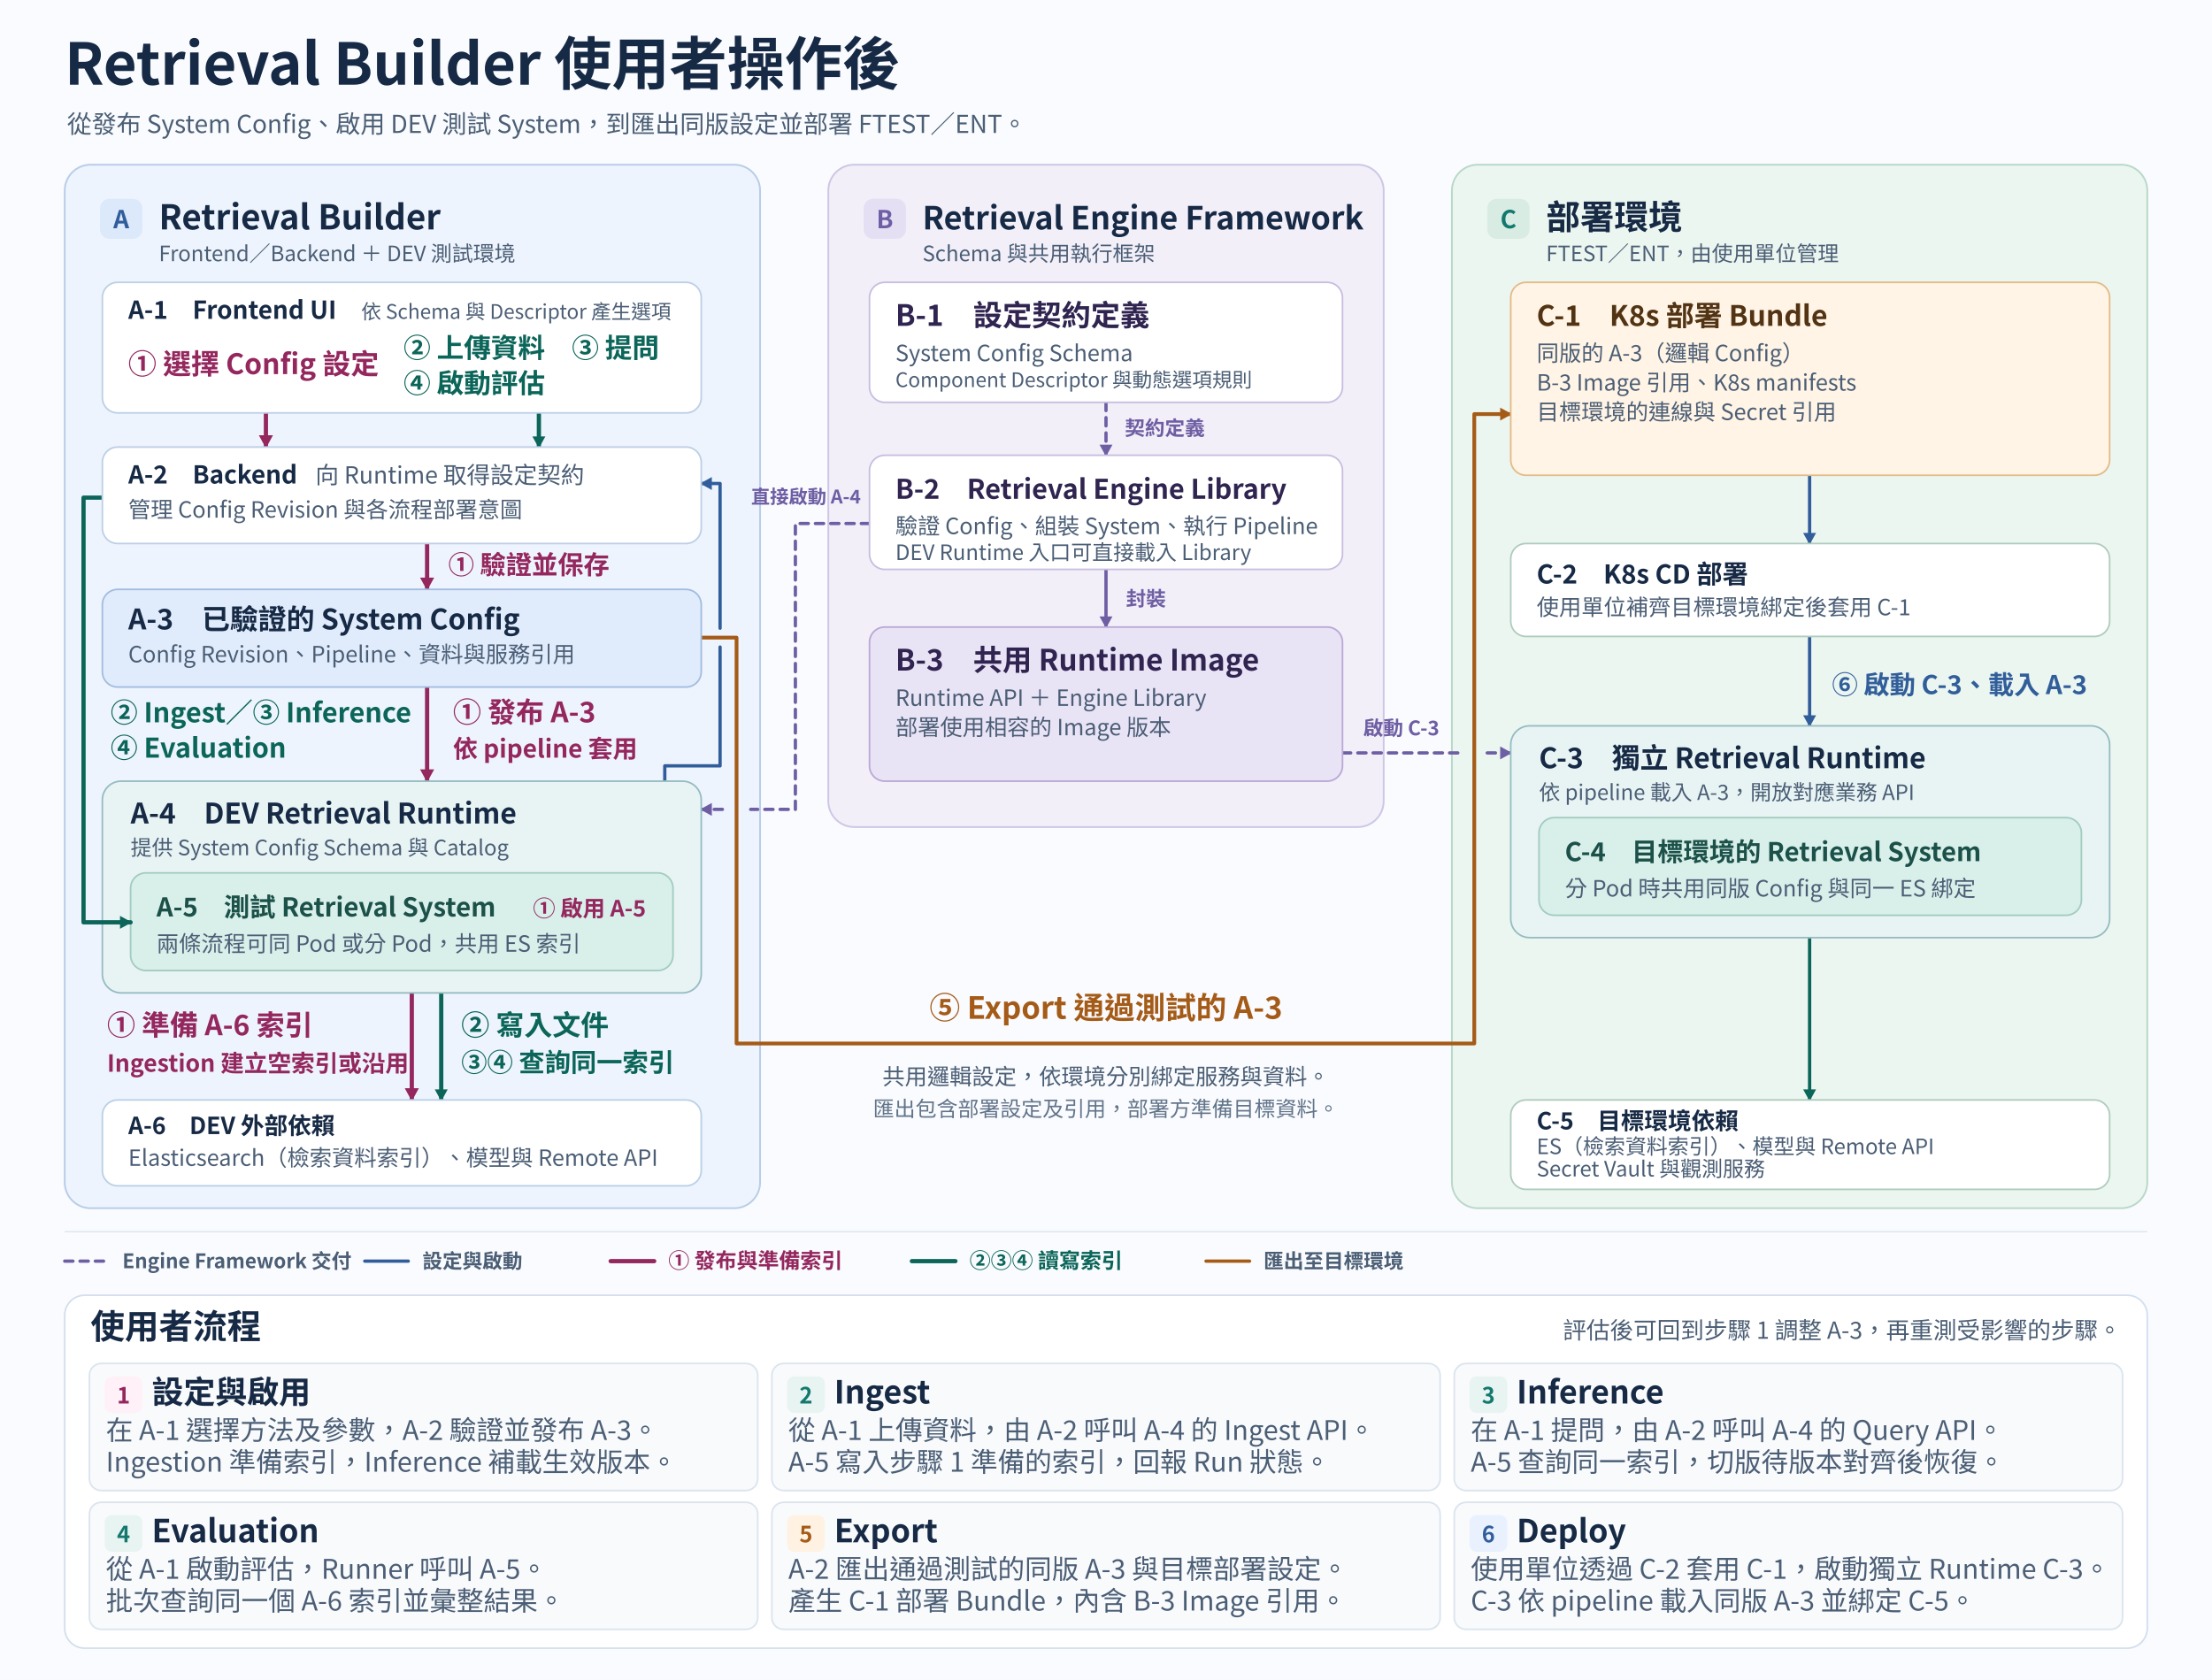
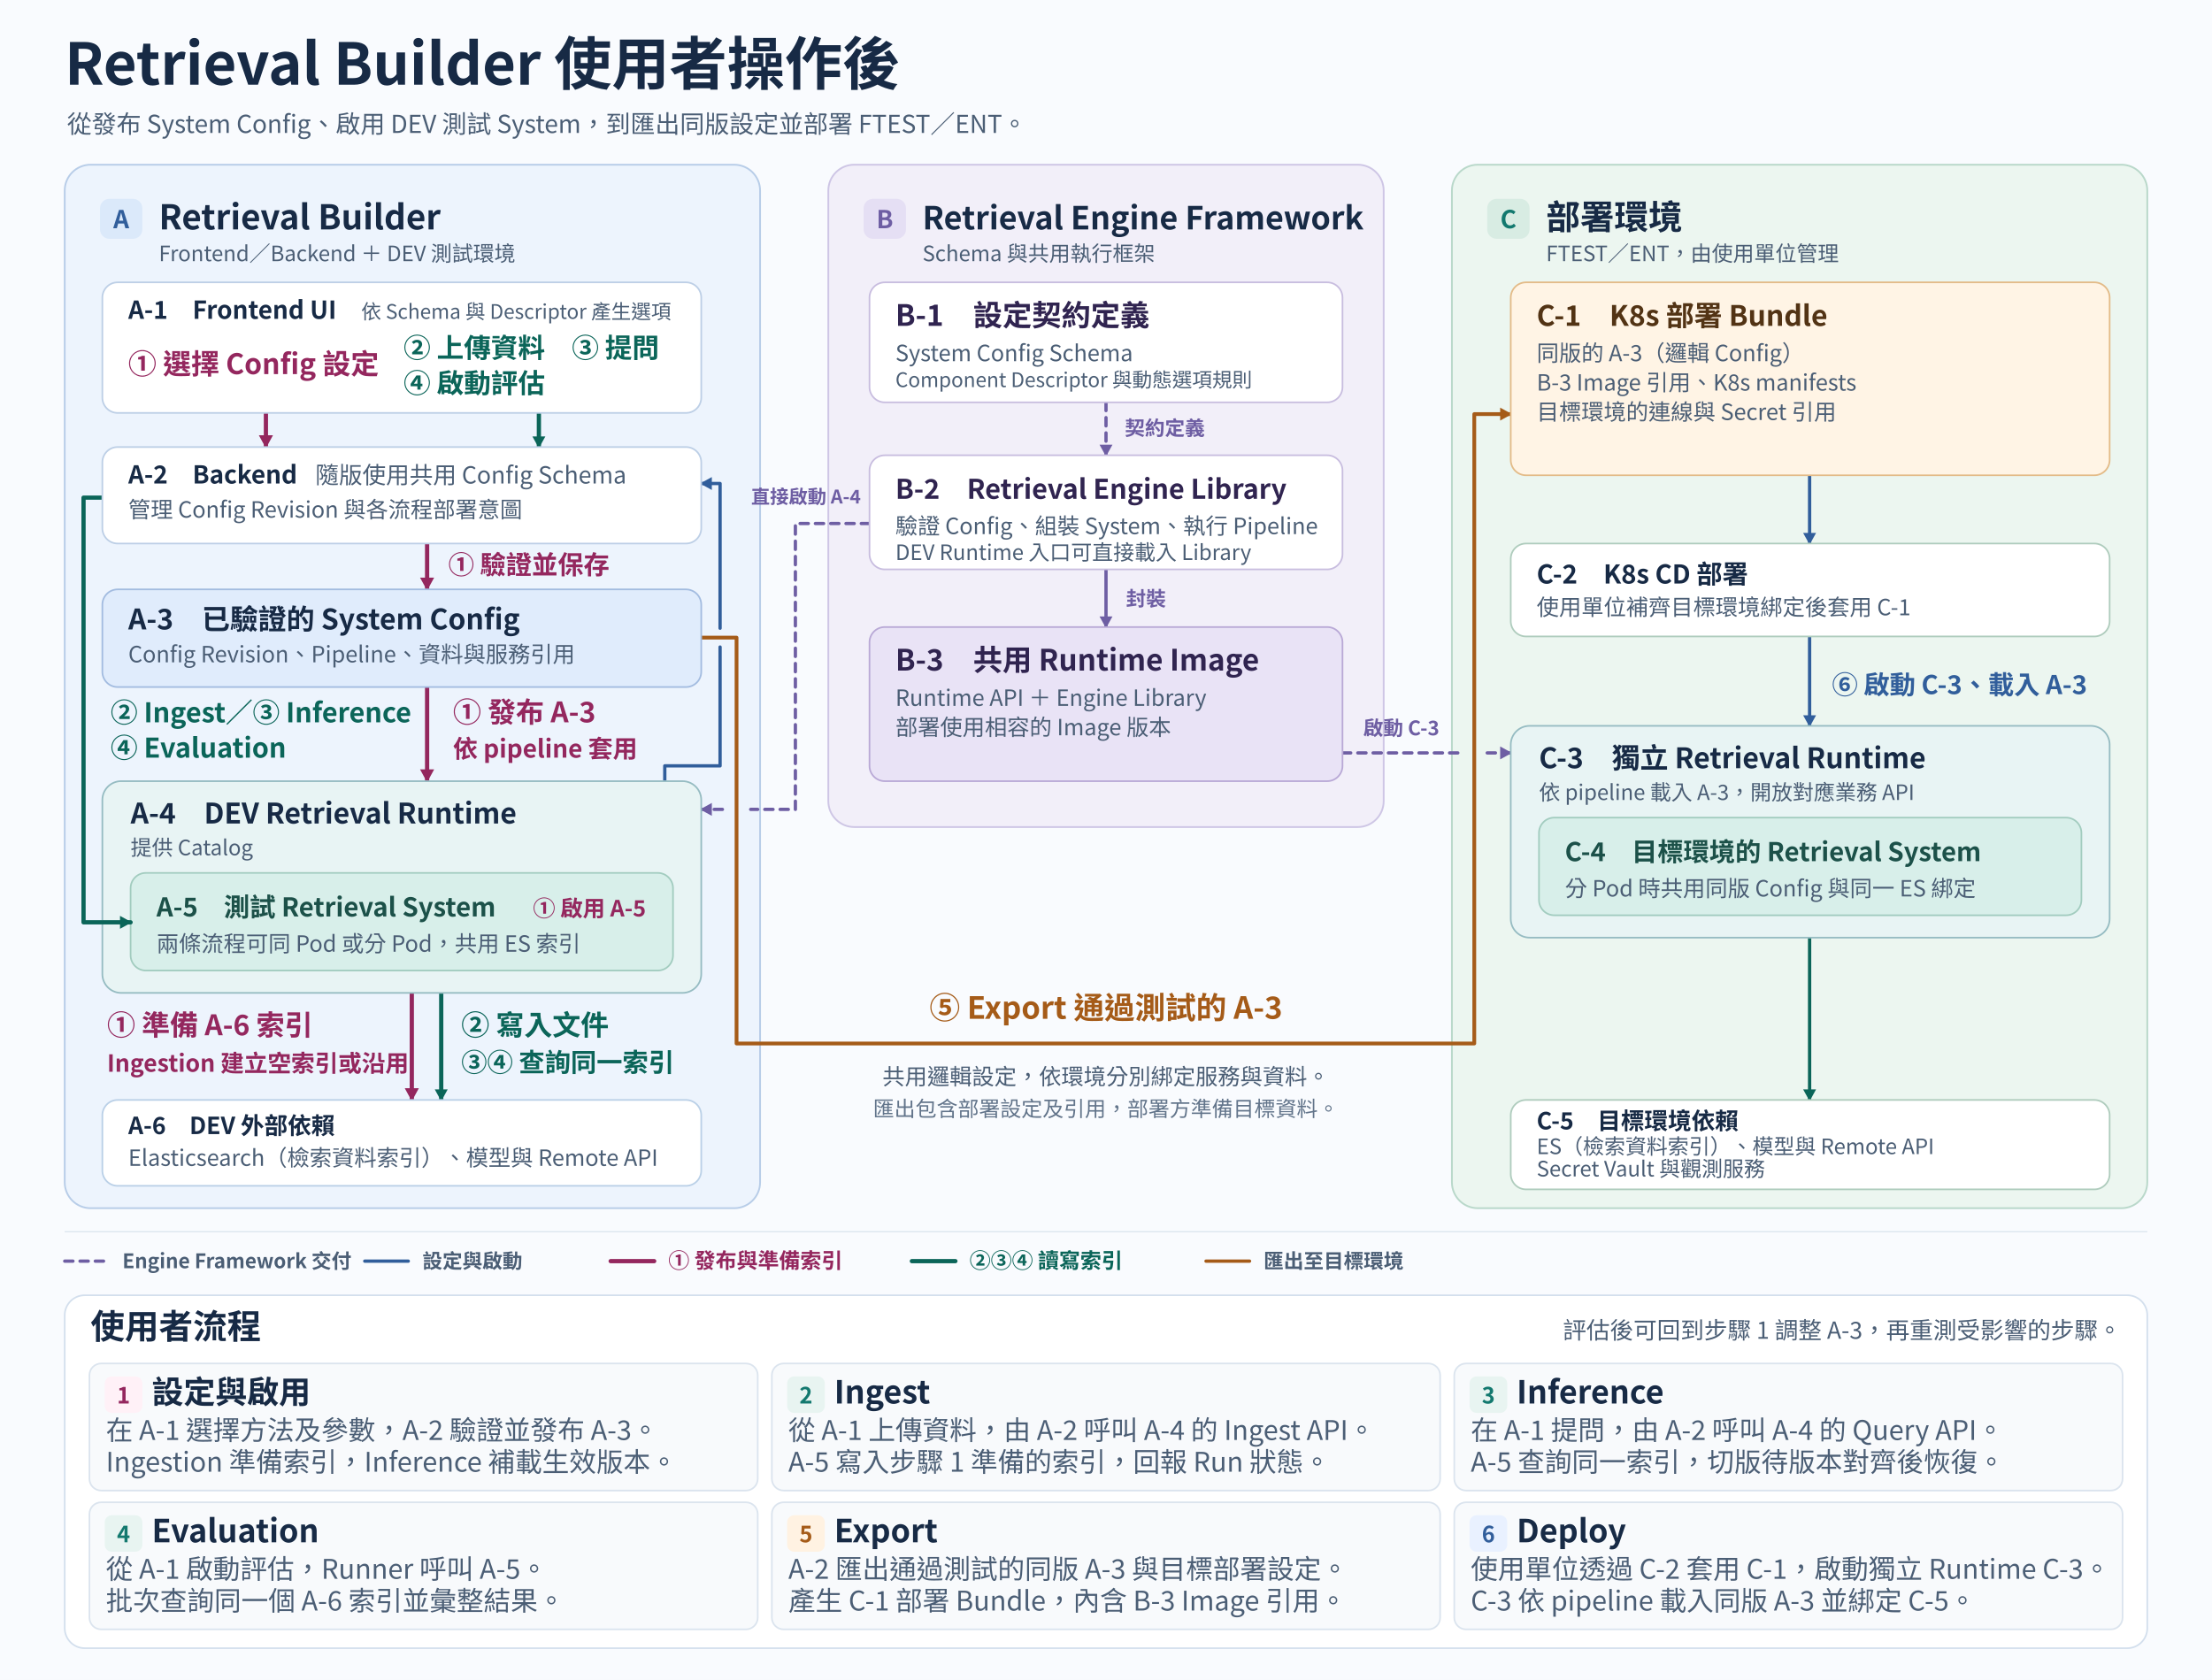
<svg xmlns="http://www.w3.org/2000/svg" width="1880" height="1428" viewBox="0 0 1880 1428" role="img" aria-labelledby="title desc">
  <defs>
    <marker id="arrow-blue" markerWidth="11" markerHeight="11" refX="9" refY="5.5" orient="auto" markerUnits="userSpaceOnUse">
      <path d="M0 0 L10 5.5 L0 11Z" fill="#315e9b" />
    </marker>
    <marker id="arrow-magenta" markerWidth="12" markerHeight="12" refX="10" refY="6" orient="auto" markerUnits="userSpaceOnUse">
      <path d="M0 0 L11 6 L0 12Z" fill="#94275e" />
    </marker>
    <marker id="arrow-purple" markerWidth="11" markerHeight="11" refX="9" refY="5.5" orient="auto" markerUnits="userSpaceOnUse">
      <path d="M0 0 L10 5.5 L0 11Z" fill="#6e5ea3" />
    </marker>
    <marker id="arrow-teal" markerWidth="11" markerHeight="11" refX="9" refY="5.5" orient="auto" markerUnits="userSpaceOnUse">
      <path d="M0 0 L10 5.5 L0 11Z" fill="#0b6559" />
    </marker>
    <marker id="arrow-orange" markerWidth="11" markerHeight="11" refX="9" refY="5.5" orient="auto" markerUnits="userSpaceOnUse">
      <path d="M0 0 L10 5.5 L0 11Z" fill="#a55b18" />
    </marker>
  </defs>
  <style>
text{font-family:'Noto Sans CJK TC','Noto Sans CJK SC',sans-serif;text-rendering:geometricPrecision}
</style>
  <rect x="0" y="0" width="1880" height="1428" rx="0" fill="#f9fbfe" stroke="none" stroke-width="1.4" />
  <text x="55" y="72" fill="#172a45" font-size="49" font-weight="800" text-anchor="start">Retrieval Builder 使用者操作後</text>
  <text x="57" y="113" fill="#4b5e75" font-size="21" font-weight="500" text-anchor="start">從發布 System Config、啟用 DEV 測試 System，到匯出同版設定並部署 FTEST／ENT。</text>
  <g transform="translate(0 -10)">
    <rect x="55" y="150" width="591" height="887" rx="22" fill="#edf4fd" stroke="#b8cde8" stroke-width="1.5" />
    <rect x="85" y="179" width="36" height="34" rx="8" fill="#dbe9fa" stroke="none" stroke-width="1.4" />
    <text x="103" y="204" fill="#315e9b" font-size="21" font-weight="750" text-anchor="middle">A</text>
    <text x="135" y="205" fill="#172a45" font-size="29" font-weight="750" text-anchor="start">Retrieval Builder</text>
    <text x="135" y="232" fill="#4b5e75" font-size="18" font-weight="500" text-anchor="start">Frontend／Backend ＋ DEV 測試環境</text>
    <rect x="704" y="150" width="472" height="563" rx="22" fill="#f2eff9" stroke="#cec6e5" stroke-width="1.5" />
    <rect x="734" y="179" width="36" height="34" rx="8" fill="#e5dff4" stroke="none" stroke-width="1.4" />
    <text x="752" y="204" fill="#6e5ea3" font-size="21" font-weight="750" text-anchor="middle">B</text>
    <text x="784" y="205" fill="#172a45" font-size="27" font-weight="750" text-anchor="start">Retrieval Engine Framework</text>
    <text x="784" y="232" fill="#4b5e75" font-size="18" font-weight="500" text-anchor="start">Schema 與共用執行框架</text>
    <rect x="1234" y="150" width="591" height="887" rx="22" fill="#ecf6f0" stroke="#b9d8ca" stroke-width="1.5" />
    <rect x="1264" y="179" width="36" height="34" rx="8" fill="#d8ece3" stroke="none" stroke-width="1.4" />
    <text x="1282" y="204" fill="#13796f" font-size="21" font-weight="750" text-anchor="middle">C</text>
    <text x="1314" y="205" fill="#172a45" font-size="29" font-weight="750" text-anchor="start">部署環境</text>
    <text x="1314" y="232" fill="#4b5e75" font-size="18" font-weight="500" text-anchor="start">FTEST／ENT，由使用單位管理</text>
    <path d="M565 674 V661 H612 V560 M612 544 V421 H596" fill="none" stroke="#315e9b" stroke-width="2.8" stroke-linecap="round" stroke-linejoin="round" marker-end="url(#arrow-blue)" />
    <path d="M940 352 V397" fill="none" stroke="#6e5ea3" stroke-width="2.8" stroke-linecap="round" stroke-linejoin="round" stroke-dasharray="7 6" marker-end="url(#arrow-purple)" />
    <path d="M226 361 V390" fill="none" stroke="#94275e" stroke-width="3.6" stroke-linecap="round" marker-end="url(#arrow-magenta)" />
    <path d="M458 361 V390" fill="none" stroke="#0b6559" stroke-width="3.6" stroke-linecap="round" marker-end="url(#arrow-teal)" />
    <path d="M363 472 V511" fill="none" stroke="#94275e" stroke-width="3.6" stroke-linecap="round" marker-end="url(#arrow-magenta)" />
    <path d="M363 594 V674" fill="none" stroke="#94275e" stroke-width="3.6" stroke-linecap="round" stroke-linejoin="round" marker-end="url(#arrow-magenta)" />
    <path d="M87 433 H71 V794 H87" fill="none" stroke="#0b6559" stroke-width="3.6" stroke-linecap="round" stroke-linejoin="round" />
    <path d="M940 494 V543" fill="none" stroke="#6e5ea3" stroke-width="2.8" stroke-linecap="round" stroke-linejoin="round" marker-end="url(#arrow-purple)" />
    <path d="M739 455 H676 V698 H638 M614 698 H596" fill="none" stroke="#6e5ea3" stroke-width="2.8" stroke-linecap="round" stroke-linejoin="round" stroke-dasharray="7 6" marker-end="url(#arrow-purple)" />
    <path d="M1141 650 H1242 M1264 650 H1284" fill="none" stroke="#6e5ea3" stroke-width="2.8" stroke-linecap="round" stroke-linejoin="round" stroke-dasharray="7 6" marker-end="url(#arrow-purple)" />
    <path d="M596 552 H626 V897 H1253 V362 H1284" fill="none" stroke="#a55b18" stroke-width="3.2" stroke-linecap="round" stroke-linejoin="round" marker-end="url(#arrow-orange)" />
    <path d="M1538 414 V472" fill="none" stroke="#315e9b" stroke-width="2.8" stroke-linecap="round" stroke-linejoin="round" marker-end="url(#arrow-blue)" />
    <path d="M1538 551 V627" fill="none" stroke="#315e9b" stroke-width="2.8" stroke-linecap="round" stroke-linejoin="round" marker-end="url(#arrow-blue)" />
    <path d="M350 854 V945" fill="none" stroke="#94275e" stroke-width="3.6" stroke-linecap="round" stroke-linejoin="round" marker-end="url(#arrow-magenta)" />
    <path d="M375 854 V945" fill="none" stroke="#0b6559" stroke-width="3.6" stroke-linecap="round" stroke-linejoin="round" marker-end="url(#arrow-teal)" />
    <path d="M1538 807 V945" fill="none" stroke="#0b6559" stroke-width="2.8" stroke-linecap="round" stroke-linejoin="round" marker-end="url(#arrow-teal)" />
    <rect x="87" y="250" width="509" height="111" rx="13" fill="#ffffff" stroke="#bdcfe6" stroke-width="1.4" />
    <text x="109" y="281" fill="#172a45" font-size="21" font-weight="740" text-anchor="start">A-1　Frontend UI</text>
    <text x="307" y="281" fill="#4b5e75" font-size="17" font-weight="500" text-anchor="start">依 Schema 與 Descriptor 產生選項</text>
    <text x="109" y="328" fill="#94275e" font-size="24" font-weight="750">① 選擇 Config 設定</text>
    <text x="343" y="314" fill="#0b6559" font-size="23" font-weight="750">② 上傳資料</text>
    <text x="486" y="314" fill="#0b6559" font-size="23" font-weight="750">③ 提問</text>
    <text x="343" y="344" fill="#0b6559" font-size="23" font-weight="750">④ 啟動評估</text>
    <rect x="87" y="390" width="509" height="82" rx="13" fill="#ffffff" stroke="#bdcfe6" stroke-width="1.4" />
    <text x="109" y="421" fill="#172a45" font-size="21" font-weight="740" text-anchor="start">A-2　Backend</text>
-     <text x="268" y="421" fill="#4b5e75" font-size="20" font-weight="500" text-anchor="start">向 Runtime 取得設定契約</text>
+     <text x="268" y="421" fill="#4b5e75" font-size="20" font-weight="500" text-anchor="start">隨版使用共用 Config Schema</text>
    <text x="109" y="450" fill="#4b5e75" font-size="19" font-weight="500" text-anchor="start">管理 Config Revision 與各流程部署意圖</text>
    <rect x="87" y="511" width="509" height="83" rx="13" fill="#e0ecfc" stroke="#a3bce0" stroke-width="1.4" />
    <text x="109" y="545" fill="#172a45" font-size="24" font-weight="720" text-anchor="start">A-3　已驗證的 System Config</text>
    <text x="109" y="573" fill="#4b5e75" font-size="19" font-weight="500" text-anchor="start">Config Revision、Pipeline、資料與服務引用</text>
    <rect x="87" y="674" width="509" height="180" rx="16" fill="#e8f4f4" stroke="#96bcc2" stroke-width="1.4" />
    <text x="111" y="710" fill="#172a45" font-size="24" font-weight="750" text-anchor="start">A-4　DEV Retrieval Runtime</text>
-     <text x="111" y="737" fill="#4b5e75" font-size="18" font-weight="500" text-anchor="start">提供 System Config Schema 與 Catalog</text>
+     <text x="111" y="737" fill="#4b5e75" font-size="18" font-weight="500" text-anchor="start">提供 Catalog</text>
    <rect x="111" y="752" width="461" height="83" rx="13" fill="#d8efea" stroke="#a2ccbf" stroke-width="1.4" />
    <text x="133" y="789" fill="#1c5149" font-size="22" font-weight="720" text-anchor="start">A-5　測試 Retrieval System</text>
    <text x="133" y="819" fill="#4b5e75" font-size="19" font-weight="500" text-anchor="start">兩條流程可同 Pod 或分 Pod，共用 ES 索引</text>
    <text x="549" y="789" fill="#94275e" font-size="19" font-weight="750" text-anchor="end">① 啟用 A-5</text>
    <path d="M87 794 H111" fill="none" stroke="#0b6559" stroke-width="3.6" stroke-linecap="round" stroke-linejoin="round" marker-end="url(#arrow-teal)" />
    <rect x="739" y="250" width="402" height="102" rx="13" fill="#ffffff" stroke="#c8bddf" stroke-width="1.4" />
    <text x="761" y="287" fill="#302450" font-size="25" font-weight="720" text-anchor="start">B-1　設定契約定義</text>
    <text x="761" y="317" fill="#4b5e75" font-size="19" font-weight="500" text-anchor="start">System Config Schema</text>
    <text x="761" y="339" fill="#4b5e75" font-size="17" font-weight="500" text-anchor="start">Component Descriptor 與動態選項規則</text>
    <rect x="739" y="397" width="402" height="97" rx="13" fill="#ffffff" stroke="#c8bddf" stroke-width="1.4" />
    <text x="761" y="434" fill="#302450" font-size="23" font-weight="720" text-anchor="start">B-2　Retrieval Engine Library</text>
    <text x="761" y="464" fill="#4b5e75" font-size="19" font-weight="500" text-anchor="start">驗證 Config、組裝 System、執行 Pipeline</text>
    <text x="761" y="486" fill="#4b5e75" font-size="18" font-weight="500" text-anchor="start">DEV Runtime 入口可直接載入 Library</text>
    <rect x="739" y="543" width="402" height="131" rx="13" fill="#e9e3f6" stroke="#b9a9d6" stroke-width="1.4" />
    <text x="761" y="580" fill="#302450" font-size="25" font-weight="720" text-anchor="start">B-3　共用 Runtime Image</text>
    <text x="761" y="610" fill="#4b5e75" font-size="19" font-weight="500" text-anchor="start">Runtime API ＋ Engine Library</text>
    <text x="761" y="635" fill="#4b5e75" font-size="19" font-weight="500" text-anchor="start">部署使用相容的 Image 版本</text>
    <rect x="1284" y="250" width="509" height="164" rx="13" fill="#fff4e5" stroke="#e3bb88" stroke-width="1.4" />
    <text x="1306" y="287" fill="#523314" font-size="24" font-weight="720" text-anchor="start">C-1　K8s 部署 Bundle</text>
    <text x="1306" y="317" fill="#4b5e75" font-size="19" font-weight="500" text-anchor="start">同版的 A-3（邏輯 Config）</text>
    <text x="1306" y="342" fill="#4b5e75" font-size="19" font-weight="500" text-anchor="start">B-3 Image 引用、K8s manifests</text>
    <text x="1306" y="367" fill="#4b5e75" font-size="19" font-weight="500" text-anchor="start">目標環境的連線與 Secret 引用</text>
    <rect x="1284" y="472" width="509" height="79" rx="13" fill="#ffffff" stroke="#afccbd" stroke-width="1.4" />
    <text x="1306" y="506" fill="#172a45" font-size="22" font-weight="720" text-anchor="start">C-2　K8s CD 部署</text>
    <text x="1306" y="533" fill="#4b5e75" font-size="19" font-weight="500" text-anchor="start">使用單位補齊目標環境綁定後套用 C-1</text>
    <rect x="1284" y="627" width="509" height="180" rx="16" fill="#e8f4f4" stroke="#96bcc2" stroke-width="1.4" />
    <text x="1308" y="663" fill="#172a45" font-size="24" font-weight="750" text-anchor="start">C-3　獨立 Retrieval Runtime</text>
    <text x="1308" y="690" fill="#4b5e75" font-size="18" font-weight="500" text-anchor="start">依 pipeline 載入 A-3，開放對應業務 API</text>
    <rect x="1308" y="705" width="461" height="83" rx="13" fill="#d8efea" stroke="#a2ccbf" stroke-width="1.4" />
    <text x="1330" y="742" fill="#1c5149" font-size="22" font-weight="720" text-anchor="start">C-4　目標環境的 Retrieval System</text>
    <text x="1330" y="772" fill="#4b5e75" font-size="19" font-weight="500" text-anchor="start">分 Pod 時共用同版 Config 與同一 ES 綁定</text>
    <rect x="87" y="945" width="509" height="73" rx="13" fill="#ffffff" stroke="#bad0e7" stroke-width="1.4" />
    <text x="109" y="974" fill="#172a45" font-size="20" font-weight="720" text-anchor="start">A-6　DEV 外部依賴</text>
    <text x="109" y="1001" fill="#4b5e75" font-size="19" font-weight="500" text-anchor="start">Elasticsearch（檢索資料索引）、模型與 Remote API</text>
    <rect x="1284" y="945" width="509" height="76" rx="13" fill="#ffffff" stroke="#afccbd" stroke-width="1.4" />
    <text x="1306" y="970" fill="#172a45" font-size="20" font-weight="720" text-anchor="start">C-5　目標環境依賴</text>
    <text x="1306" y="991" fill="#4b5e75" font-size="18" font-weight="500" text-anchor="start">ES（檢索資料索引）、模型與 Remote API</text>
    <text x="1306" y="1010" fill="#4b5e75" font-size="18" font-weight="500" text-anchor="start">Secret Vault 與觀測服務</text>
    <text x="956" y="380" fill="#6e5ea3" font-size="17" font-weight="650" text-anchor="start">契約定義</text>
    <text x="381" y="498" fill="#94275e" font-size="22" font-weight="700">① 驗證並保存</text>
    <text x="94" y="624" fill="#0b6559" font-size="23" font-weight="750">② Ingest／③ Inference</text>
    <text x="94" y="654" fill="#0b6559" font-size="23" font-weight="750">④ Evaluation</text>
    <text x="385" y="624" fill="#94275e" font-size="24" font-weight="750">① 發布 A-3</text>
    <text x="385" y="654" fill="#94275e" font-size="21" font-weight="650">依 pipeline 套用</text>
    <text x="91" y="890" fill="#94275e" font-size="24" font-weight="750">① 準備 A-6 索引</text>
    <text x="91" y="921" fill="#94275e" font-size="20" font-weight="650">Ingestion 建立空索引或沿用</text>
    <text x="392" y="890" fill="#0b6559" font-size="24" font-weight="750">② 寫入文件</text>
    <text x="392" y="921" fill="#0b6559" font-size="22" font-weight="700">③④ 查詢同一索引</text>
    <text x="957" y="525" fill="#6e5ea3" font-size="17" font-weight="640" text-anchor="start">封裝</text>
    <text x="685" y="438" fill="#6e5ea3" font-size="16" font-weight="680" text-anchor="middle">直接啟動 A-4</text>
    <text x="1191" y="635" fill="#6e5ea3" font-size="17" font-weight="680" text-anchor="middle">啟動 C-3</text>
    <text x="1557" y="600" fill="#315e9b" font-size="22" font-weight="750">⑥ 啟動 C-3、載入 A-3</text>
    <text x="940" y="876" fill="#a55b18" font-size="26" font-weight="750" text-anchor="middle">⑤ Export 通過測試的 A-3</text>
    <text x="940" y="932" fill="#4b5e75" font-size="19" font-weight="520" text-anchor="middle">共用邏輯設定，依環境分別綁定服務與資料。</text>
    <text x="940" y="959" fill="#62748a" font-size="18" font-weight="500" text-anchor="middle">匯出包含部署設定及引用，部署方準備目標資料。</text>
    <path d="M55 1057 H1825" stroke="#dbe4ee" />
    <path d="M55 1082 H92" fill="none" stroke="#6e5ea3" stroke-width="2.8" stroke-linecap="round" stroke-linejoin="round" stroke-dasharray="7 6" />
    <text x="104" y="1088" fill="#4b5e75" font-size="17" font-weight="580" text-anchor="start">Engine Framework 交付</text>
    <path d="M310 1082 H347" fill="none" stroke="#315e9b" stroke-width="2.8" stroke-linecap="round" stroke-linejoin="round" />
    <text x="359" y="1088" fill="#4b5e75" font-size="17" font-weight="580" text-anchor="start">設定與啟動</text>
    <path d="M519 1082 H556" fill="none" stroke="#94275e" stroke-width="3.6" stroke-linecap="round" />
    <text x="568" y="1088" fill="#94275e" font-size="18" font-weight="700" text-anchor="start">① 發布與準備索引</text>
    <path d="M775 1082 H812" fill="none" stroke="#0b6559" stroke-width="3.6" stroke-linecap="round" />
    <text x="824" y="1088" fill="#0b6559" font-size="18" font-weight="700" text-anchor="start">②③④ 讀寫索引</text>
    <path d="M1025 1082 H1062" fill="none" stroke="#a55b18" stroke-width="2.8" stroke-linecap="round" />
    <text x="1074" y="1088" fill="#4b5e75" font-size="17" font-weight="580" text-anchor="start">匯出至目標環境</text>
  </g>
  <g transform="translate(0 961)">
    <rect x="55" y="140" width="1770" height="300" rx="17" fill="#ffffff" stroke="#d3dfed" stroke-width="1.4" />
    <text x="77" y="177" fill="#172a45" font-size="29" font-weight="750" text-anchor="start">使用者流程</text>
    <text x="1803" y="177" fill="#4b5e75" font-size="20" font-weight="540" text-anchor="end">評估後可回到步驟 1 調整 A-3，再重測受影響的步驟。</text>
    <rect x="76" y="198" width="568" height="108" rx="10" fill="#f8fafc" stroke="#dbe4ee" stroke-width="1.4" />
    <rect x="89" y="209" width="32" height="31" rx="6" fill="#fff1f7" stroke="none" stroke-width="1.4" />
    <text x="105" y="232" fill="#94275e" font-size="19" font-weight="750" text-anchor="middle">1</text>
    <text x="129" y="232" fill="#172a45" font-size="27" font-weight="750" text-anchor="start">設定與啟用</text>
    <text x="90" y="263" fill="#4b5e75" font-size="23" font-weight="500" text-anchor="start">在 A-1 選擇方法及參數，A-2 驗證並發布 A-3。</text>
    <text x="90" y="290" fill="#4b5e75" font-size="23" font-weight="500" text-anchor="start">Ingestion 準備索引，Inference 補載生效版本。</text>
    <rect x="656" y="198" width="568" height="108" rx="10" fill="#f8fafc" stroke="#dbe4ee" stroke-width="1.4" />
    <rect x="669" y="209" width="32" height="31" rx="6" fill="#e8f4f1" stroke="none" stroke-width="1.4" />
    <text x="685" y="232" fill="#13796f" font-size="19" font-weight="750" text-anchor="middle">2</text>
    <text x="709" y="232" fill="#172a45" font-size="27" font-weight="750" text-anchor="start">Ingest</text>
    <text x="670" y="263" fill="#4b5e75" font-size="23" font-weight="500" text-anchor="start">從 A-1 上傳資料，由 A-2 呼叫 A-4 的 Ingest API。</text>
    <text x="670" y="290" fill="#4b5e75" font-size="23" font-weight="500" text-anchor="start">A-5 寫入步驟 1 準備的索引，回報 Run 狀態。</text>
    <rect x="1236" y="198" width="568" height="108" rx="10" fill="#f8fafc" stroke="#dbe4ee" stroke-width="1.4" />
    <rect x="1249" y="209" width="32" height="31" rx="6" fill="#e8f4f1" stroke="none" stroke-width="1.4" />
    <text x="1265" y="232" fill="#13796f" font-size="19" font-weight="750" text-anchor="middle">3</text>
    <text x="1289" y="232" fill="#172a45" font-size="27" font-weight="750" text-anchor="start">Inference</text>
    <text x="1250" y="263" fill="#4b5e75" font-size="23" font-weight="500" text-anchor="start">在 A-1 提問，由 A-2 呼叫 A-4 的 Query API。</text>
    <text x="1250" y="290" fill="#4b5e75" font-size="23" font-weight="500" text-anchor="start">A-5 查詢同一索引，切版待版本對齊後恢復。</text>
    <rect x="76" y="316" width="568" height="108" rx="10" fill="#f8fafc" stroke="#dbe4ee" stroke-width="1.4" />
    <rect x="89" y="327" width="32" height="31" rx="6" fill="#e8f4f1" stroke="none" stroke-width="1.4" />
    <text x="105" y="350" fill="#13796f" font-size="19" font-weight="750" text-anchor="middle">4</text>
    <text x="129" y="350" fill="#172a45" font-size="27" font-weight="750" text-anchor="start">Evaluation</text>
    <text x="90" y="381" fill="#4b5e75" font-size="23" font-weight="500" text-anchor="start">從 A-1 啟動評估，Runner 呼叫 A-5。</text>
    <text x="90" y="408" fill="#4b5e75" font-size="23" font-weight="500" text-anchor="start">批次查詢同一個 A-6 索引並彙整結果。</text>
    <rect x="656" y="316" width="568" height="108" rx="10" fill="#f8fafc" stroke="#dbe4ee" stroke-width="1.4" />
    <rect x="669" y="327" width="32" height="31" rx="6" fill="#fff2e2" stroke="none" stroke-width="1.4" />
    <text x="685" y="350" fill="#a55b18" font-size="19" font-weight="750" text-anchor="middle">5</text>
    <text x="709" y="350" fill="#172a45" font-size="27" font-weight="750" text-anchor="start">Export</text>
    <text x="670" y="381" fill="#4b5e75" font-size="23" font-weight="500" text-anchor="start">A-2 匯出通過測試的同版 A-3 與目標部署設定。</text>
    <text x="670" y="408" fill="#4b5e75" font-size="23" font-weight="500" text-anchor="start">產生 C-1 部署 Bundle，內含 B-3 Image 引用。</text>
    <rect x="1236" y="316" width="568" height="108" rx="10" fill="#f8fafc" stroke="#dbe4ee" stroke-width="1.4" />
    <rect x="1249" y="327" width="32" height="31" rx="6" fill="#e9f1ff" stroke="none" stroke-width="1.4" />
    <text x="1265" y="350" fill="#315e9b" font-size="19" font-weight="750" text-anchor="middle">6</text>
    <text x="1289" y="350" fill="#172a45" font-size="27" font-weight="750" text-anchor="start">Deploy</text>
    <text x="1250" y="381" fill="#4b5e75" font-size="23" font-weight="500" text-anchor="start">使用單位透過 C-2 套用 C-1，啟動獨立 Runtime C-3。</text>
    <text x="1250" y="408" fill="#4b5e75" font-size="23" font-weight="500" text-anchor="start">C-3 依 pipeline 載入同版 A-3 並綁定 C-5。</text>
  </g>
</svg>
